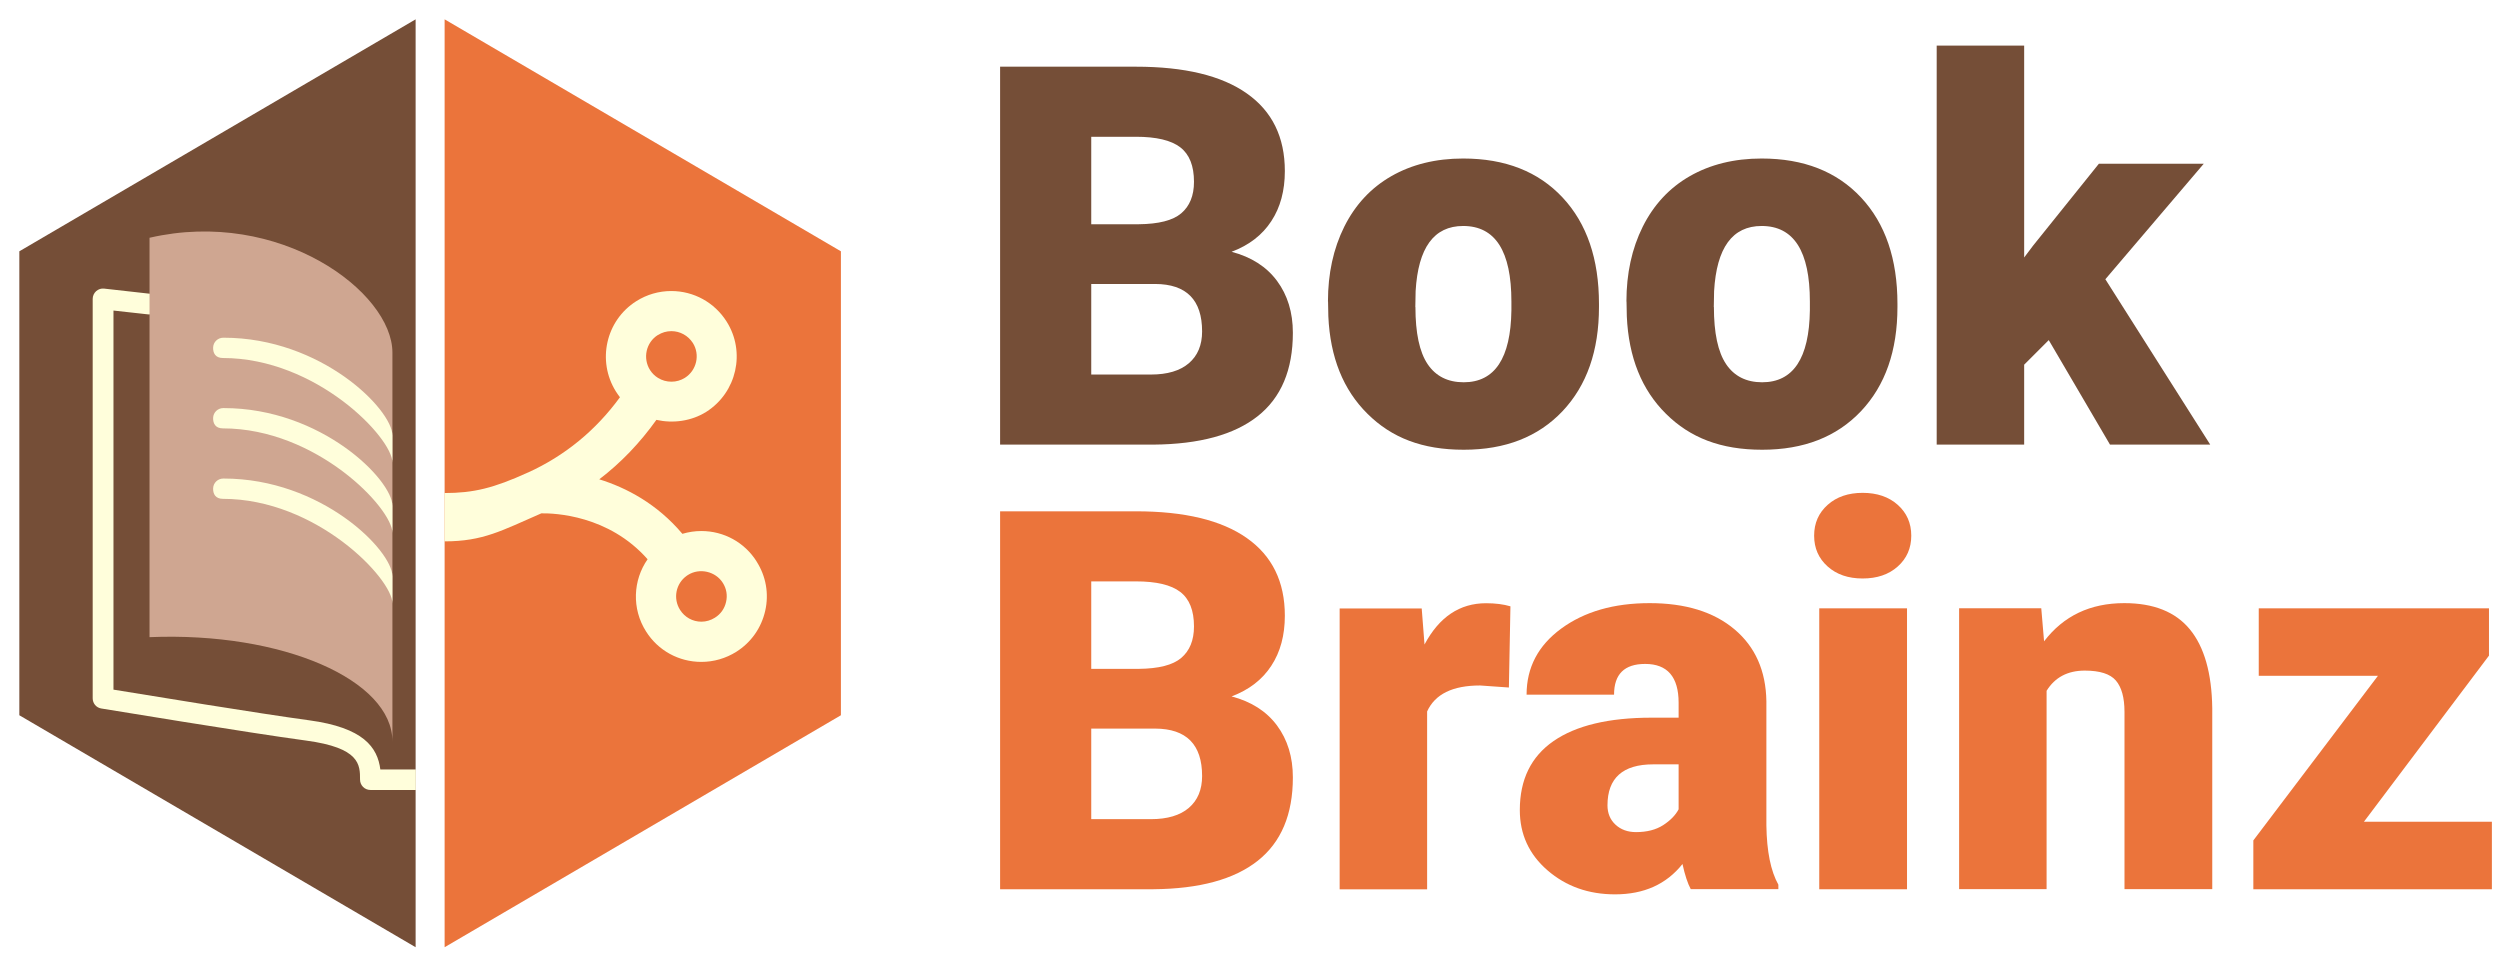
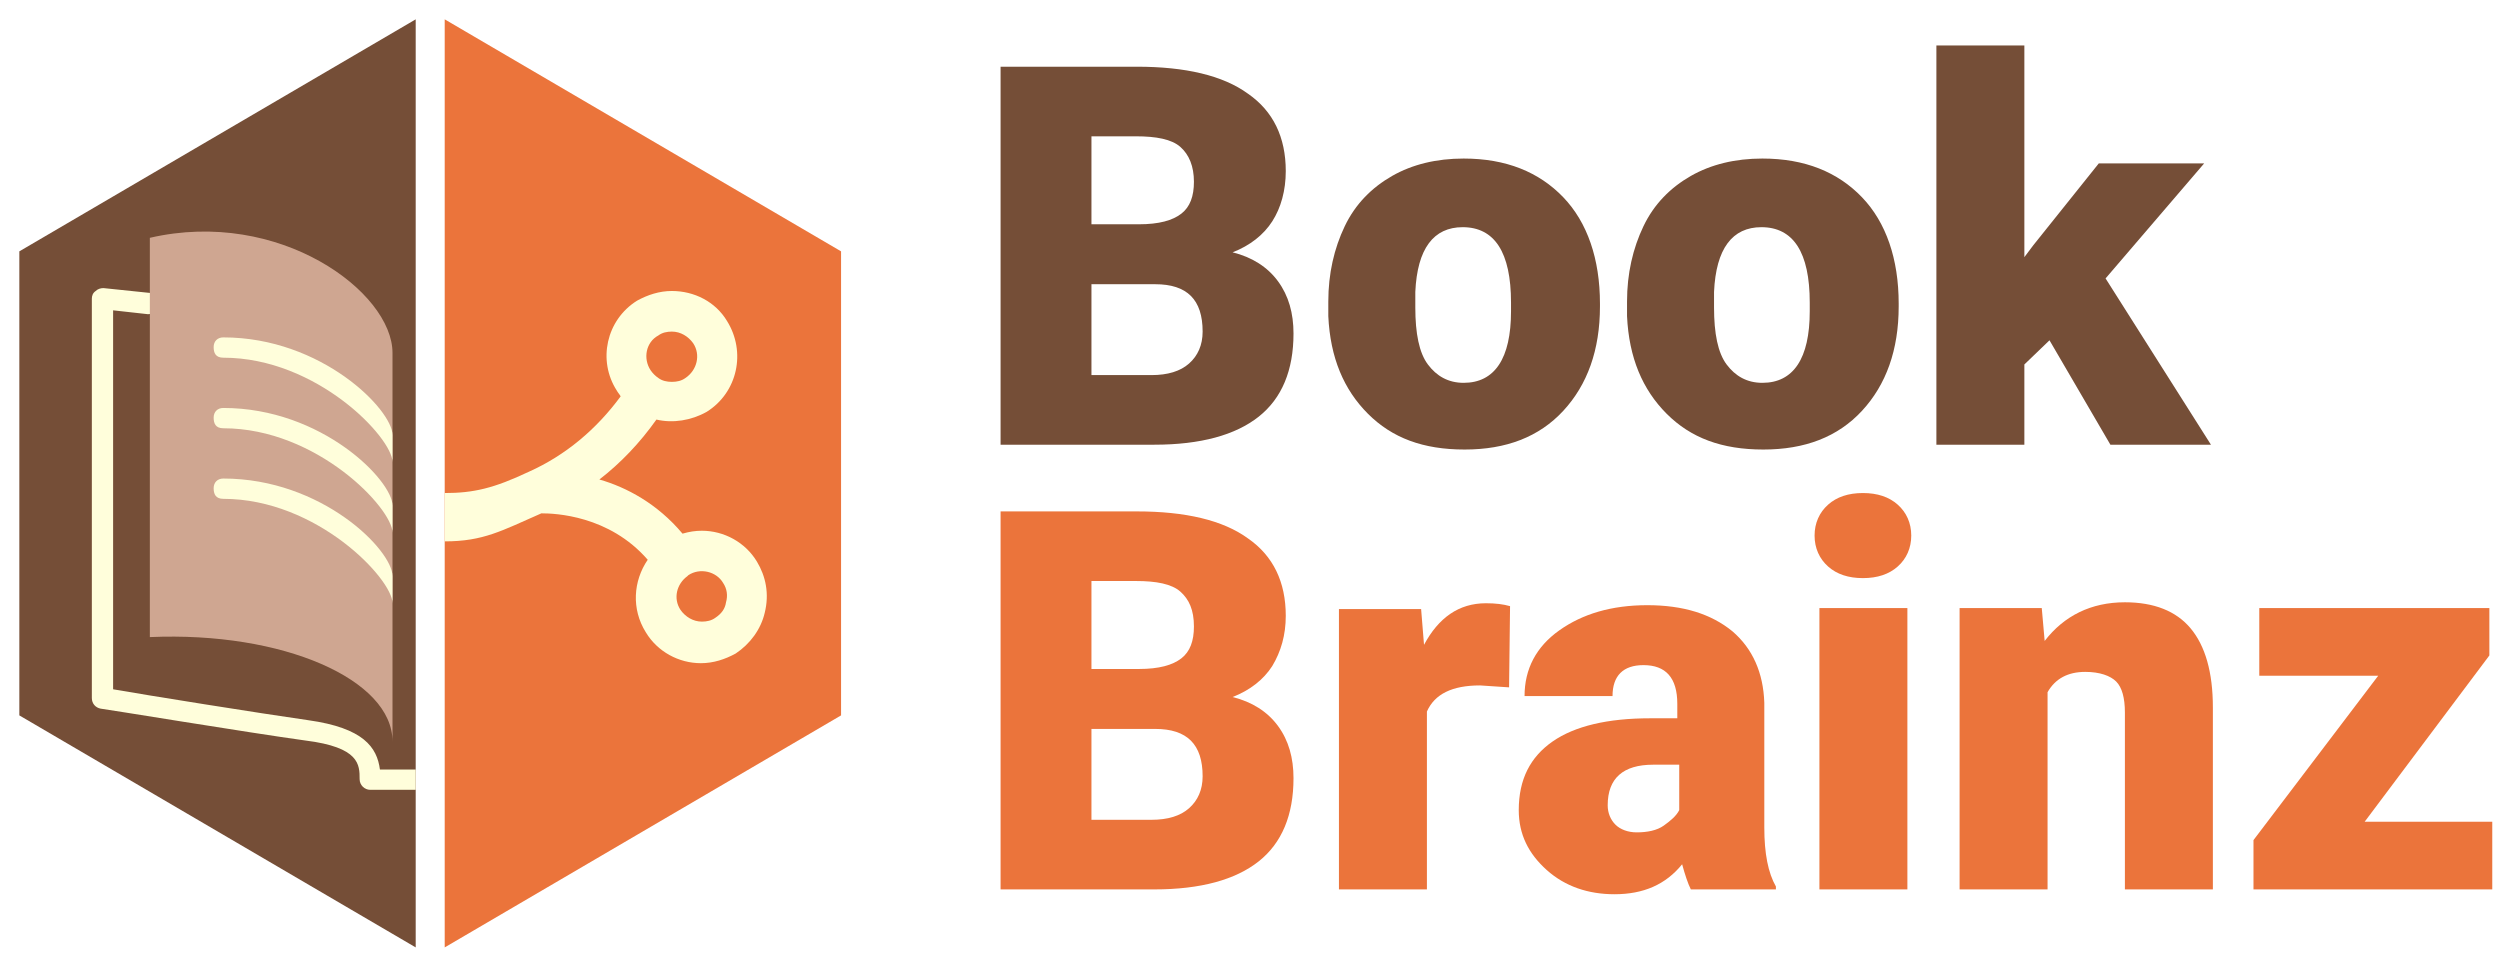
- <svg xmlns="http://www.w3.org/2000/svg" id="a" viewBox="0 0 258.65 100">
-   <defs>
-     <style>.b{fill:#cfa691;}.c{fill:#fffedb;}.d{fill:#754e37;}.e{fill:#eb743b;}</style>
-   </defs>
+ <svg xmlns="http://www.w3.org/2000/svg" version="1.1" id="a" x="0px" y="0px" width="258.6px" height="100px" viewBox="0 0 258.6 100" style="enable-background:new 0 0 258.6 100;" xml:space="preserve">
+   <style type="text/css">
+ 	.st0{fill:#EB743B;}
+ 	.st1{fill:#754E37;}
+ 	.st2{fill:#FFFEDB;}
+ 	.st3{fill:#CFA691;}
+ </style>
  <g>
-     <polygon class="e" points="46 2 46 98 87 74 87 26 46 2" />
-     <polygon class="d" points="43 2 2 26 2 74 43 98 43 2" />
-     <path class="c" d="M78.28,58.09c-1.24-1.97-3.38-3.15-5.72-3.15-.67,0-1.32,.1-1.96,.29-2.63-3.12-5.82-4.78-8.6-5.64,2.24-1.71,4.21-3.77,5.91-6.15,1.74,.39,3.63,.13,5.16-.83,3.16-2.01,4.1-6.2,2.1-9.35-1.25-1.97-3.39-3.15-5.72-3.15-1.28,0-2.53,.36-3.62,1.05-3.15,1.99-4.09,6.18-2.11,9.34,.13,.21,.27,.4,.42,.6-2.51,3.44-5.71,6.06-9.52,7.79h-.01c-3.53,1.61-5.62,2.12-8.62,2.12v5c4,0,5.93-1.12,10.02-2.9,1.37-.02,6.96,.18,10.99,4.75-1.51,2.16-1.66,5.11-.16,7.47,1.24,1.97,3.38,3.15,5.72,3.15,1.28,0,2.52-.36,3.61-1.04,1.54-.97,2.6-2.48,3-4.25,.4-1.76,.08-3.57-.89-5.09Zm-10.22-23.42c.42-.27,.9-.41,1.4-.41,.9,0,1.73,.46,2.22,1.22,.77,1.21,.4,2.84-.82,3.61-.41,.26-.9,.4-1.39,.4s-.97-.13-1.39-.39c-.34-.21-.62-.49-.83-.82-.77-1.22-.41-2.85,.81-3.62Zm7.06,27.6c-.15,.69-.56,1.27-1.16,1.64-.41,.26-.9,.41-1.39,.41-.91,0-1.73-.46-2.21-1.22-.75-1.18-.44-2.73,.69-3.53l.12-.08c1.21-.77,2.87-.37,3.61,.81,.38,.59,.5,1.29,.34,1.97Z" />
+     <polygon class="st0" points="46,2 46,98 87,74 87,26  " />
+     <polygon class="st1" points="43,2 2,26 2,74 43,98  " />
+     <path class="st2" d="M78.3,58.1c-1.2-2-3.4-3.2-5.7-3.2c-0.7,0-1.3,0.1-2,0.3c-2.6-3.1-5.8-4.8-8.6-5.6c2.2-1.7,4.2-3.8,5.9-6.2   c1.7,0.4,3.6,0.1,5.2-0.8c3.2-2,4.1-6.2,2.1-9.4c-1.2-2-3.4-3.1-5.7-3.1c-1.3,0-2.5,0.4-3.6,1c-3.2,2-4.1,6.2-2.1,9.3   c0.1,0.2,0.3,0.4,0.4,0.6c-2.5,3.4-5.7,6.1-9.5,7.8h0C51.1,50.5,49,51,46,51v5c4,0,5.9-1.1,10-2.9c1.4,0,7,0.2,11,4.8   c-1.5,2.2-1.7,5.1-0.2,7.5c1.2,2,3.4,3.2,5.7,3.2c1.3,0,2.5-0.4,3.6-1c1.5-1,2.6-2.5,3-4.2C79.6,61.4,79.2,59.6,78.3,58.1   L78.3,58.1z M68.1,34.7c0.4-0.3,0.9-0.4,1.4-0.4c0.9,0,1.7,0.5,2.2,1.2c0.8,1.2,0.4,2.8-0.8,3.6c-0.4,0.3-0.9,0.4-1.4,0.4   s-1-0.1-1.4-0.4c-0.3-0.2-0.6-0.5-0.8-0.8C66.5,37.1,66.8,35.4,68.1,34.7L68.1,34.7z M75.1,62.3C75,63,74.6,63.5,74,63.9   c-0.4,0.3-0.9,0.4-1.4,0.4c-0.9,0-1.7-0.5-2.2-1.2c-0.8-1.2-0.4-2.7,0.7-3.5l0.1-0.1c1.2-0.8,2.9-0.4,3.6,0.8   C75.2,60.9,75.3,61.6,75.1,62.3z" />
    <g>
-       <path class="c" d="M43,81.73h-4.68c-.59,0-1.07-.48-1.07-1.07,0-1.54,0-3.29-5.58-4.04-5.82-.78-21.04-3.3-21.19-3.32-.52-.08-.89-.53-.89-1.05V30.92c0-.3,.13-.59,.36-.8,.23-.2,.53-.3,.83-.26l4.81,.54c.59,.07,1.01,.59,.95,1.18-.06,.59-.59,1.01-1.18,.95l-3.62-.4v39.22c3.36,.55,15.26,2.5,20.23,3.17,5.66,.76,7.09,2.81,7.38,5.09h3.67v2.14Z" />
-       <path class="b" d="M40.6,36.48c0-6.28-11.67-14.99-25.13-11.88v41.32c13.81-.57,25.13,4.45,25.13,10.79V36.48Z" />
+       <path class="st2" d="M43,81.7h-4.7c-0.6,0-1.1-0.5-1.1-1.1c0-1.5,0-3.3-5.6-4c-5.8-0.8-21-3.3-21.2-3.3c-0.5-0.1-0.9-0.5-0.9-1.1    V30.9c0-0.3,0.1-0.6,0.4-0.8c0.2-0.2,0.5-0.3,0.8-0.3l4.8,0.5c0.6,0.1,1,0.6,1,1.2s-0.6,1-1.2,1l-3.6-0.4v39.2    c3.4,0.6,15.3,2.5,20.2,3.2c5.7,0.8,7.1,2.8,7.4,5.1H43L43,81.7L43,81.7z" />
+       <path class="st3" d="M40.6,36.5c0-6.3-11.7-15-25.1-11.9v41.3c13.8-0.6,25.1,4.4,25.1,10.8V36.5z" />
      <g>
-         <path class="c" d="M23.1,34.94c-.56,0-1.03,.44-1.05,1.01-.02,.58,.24,1.09,1.01,1.09,9.68,0,17.54,8.26,17.54,10.82v-2.8c0-2.69-7.34-10.12-17.46-10.12h-.04Z" />
-         <path class="c" d="M23.1,42.22c-.56,0-1.03,.44-1.05,1.01-.02,.58,.24,1.09,1.01,1.09,9.68,0,17.54,8.26,17.54,10.82v-2.8c0-2.69-7.34-10.12-17.46-10.12h-.04Z" />
-         <path class="c" d="M23.1,49.51c-.56,0-1.03,.44-1.05,1.01-.02,.58,.24,1.09,1.01,1.09,9.68,0,17.54,8.26,17.54,10.82v-2.8c0-2.69-7.34-10.12-17.46-10.12h-.04Z" />
+         <path class="st2" d="M23.1,34.9c-0.6,0-1,0.4-1,1c0,0.6,0.2,1.1,1,1.1c9.7,0,17.5,8.3,17.5,10.8v-2.8     C40.6,42.4,33.3,34.9,23.1,34.9C23.1,34.9,23.1,34.9,23.1,34.9z" />
+         <path class="st2" d="M23.1,42.2c-0.6,0-1,0.4-1,1c0,0.6,0.2,1.1,1,1.1c9.7,0,17.5,8.3,17.5,10.8v-2.8     C40.6,49.7,33.3,42.2,23.1,42.2C23.1,42.2,23.1,42.2,23.1,42.2z" />
+         <path class="st2" d="M23.1,49.5c-0.6,0-1,0.4-1,1c0,0.6,0.2,1.1,1,1.1c9.7,0,17.5,8.3,17.5,10.8v-2.8     C40.6,56.9,33.3,49.5,23.1,49.5C23.1,49.5,23.1,49.5,23.1,49.5z" />
      </g>
    </g>
  </g>
  <g>
-     <path class="d" d="M103.47,46V6.9h14.05c5.03,0,8.86,.92,11.48,2.77,2.62,1.84,3.93,4.52,3.93,8.03,0,2.02-.46,3.75-1.4,5.18-.93,1.43-2.3,2.49-4.11,3.17,2.04,.54,3.61,1.54,4.7,3.01,1.09,1.47,1.64,3.26,1.64,5.37,0,3.83-1.21,6.71-3.64,8.63-2.43,1.92-6.02,2.9-10.78,2.94h-15.87Zm9.43-22.8h4.91c2.06-.02,3.53-.39,4.4-1.13s1.32-1.82,1.32-3.26c0-1.65-.47-2.84-1.42-3.57-.95-.73-2.48-1.09-4.59-1.09h-4.62v9.05Zm0,6.18v9.37h6.18c1.7,0,3.01-.39,3.92-1.17,.91-.78,1.37-1.88,1.37-3.29,0-3.26-1.62-4.9-4.86-4.91h-6.61Z" />
-     <path class="d" d="M137.39,31.2c0-2.9,.56-5.48,1.69-7.75,1.13-2.26,2.75-4.01,4.86-5.22s4.59-1.83,7.44-1.83c4.35,0,7.78,1.35,10.29,4.04s3.76,6.36,3.76,11v.32c0,4.53-1.26,8.12-3.77,10.78-2.52,2.66-5.92,3.99-10.22,3.99s-7.46-1.24-9.96-3.72c-2.51-2.48-3.86-5.84-4.05-10.08l-.03-1.53Zm9.05,.56c0,2.69,.42,4.66,1.26,5.91s2.09,1.88,3.73,1.88c3.22,0,4.87-2.48,4.94-7.44v-.91c0-5.21-1.66-7.82-4.99-7.82-3.03,0-4.66,2.25-4.92,6.74l-.03,1.64Z" />
-     <path class="d" d="M168.27,31.2c0-2.9,.56-5.48,1.69-7.75,1.13-2.26,2.75-4.01,4.86-5.22s4.59-1.83,7.44-1.83c4.35,0,7.78,1.35,10.29,4.04s3.76,6.36,3.76,11v.32c0,4.53-1.26,8.12-3.77,10.78-2.52,2.66-5.92,3.99-10.22,3.99s-7.46-1.24-9.96-3.72c-2.51-2.48-3.86-5.84-4.05-10.08l-.03-1.53Zm9.05,.56c0,2.69,.42,4.66,1.26,5.91s2.09,1.88,3.73,1.88c3.22,0,4.87-2.48,4.94-7.44v-.91c0-5.21-1.66-7.82-4.99-7.82-3.03,0-4.66,2.25-4.92,6.74l-.03,1.64Z" />
-     <path class="d" d="M211.97,35.18l-2.55,2.55v8.27h-9.05V4.72h9.05V26.64l.91-1.21,6.82-8.49h10.85l-10.18,11.95,10.85,17.11h-10.37l-6.34-10.82Z" />
-     <path class="e" d="M103.47,92V52.9h14.05c5.03,0,8.86,.92,11.48,2.77,2.62,1.84,3.93,4.52,3.93,8.03,0,2.02-.46,3.75-1.4,5.18-.93,1.43-2.3,2.49-4.11,3.17,2.04,.54,3.61,1.54,4.7,3.01,1.09,1.47,1.64,3.26,1.64,5.37,0,3.83-1.21,6.71-3.64,8.63-2.43,1.92-6.02,2.9-10.78,2.94h-15.87Zm9.43-22.8h4.91c2.06-.02,3.53-.39,4.4-1.13s1.32-1.82,1.32-3.26c0-1.65-.47-2.84-1.42-3.57-.95-.73-2.48-1.09-4.59-1.09h-4.62v9.05Zm0,6.18v9.37h6.18c1.7,0,3.01-.39,3.92-1.17,.91-.78,1.37-1.88,1.37-3.29,0-3.26-1.62-4.9-4.86-4.91h-6.61Z" />
-     <path class="e" d="M156.11,71.13l-2.98-.21c-2.85,0-4.67,.9-5.48,2.69v18.4h-9.05v-29.06h8.49l.29,3.73c1.52-2.85,3.64-4.27,6.37-4.27,.97,0,1.81,.11,2.52,.32l-.16,8.41Z" />
-     <path class="e" d="M174.93,92c-.32-.59-.61-1.46-.86-2.61-1.67,2.1-3.99,3.14-6.98,3.14-2.74,0-5.07-.83-6.98-2.48-1.92-1.66-2.87-3.74-2.87-6.24,0-3.15,1.16-5.53,3.49-7.14,2.33-1.61,5.71-2.42,10.15-2.42h2.79v-1.54c0-2.68-1.16-4.02-3.46-4.02-2.15,0-3.22,1.06-3.22,3.18h-9.05c0-2.81,1.2-5.09,3.59-6.84,2.39-1.75,5.44-2.63,9.14-2.63s6.63,.9,8.78,2.71c2.15,1.81,3.25,4.29,3.3,7.44v12.86c.04,2.67,.45,4.71,1.24,6.12v.46h-9.05Zm-5.67-5.91c1.13,0,2.06-.24,2.81-.72,.74-.48,1.28-1.03,1.6-1.64v-4.65h-2.63c-3.15,0-4.73,1.42-4.73,4.24,0,.82,.28,1.49,.83,2,.55,.51,1.26,.77,2.12,.77Z" />
-     <path class="e" d="M187.69,55.42c0-1.3,.47-2.36,1.4-3.19,.93-.83,2.14-1.24,3.62-1.24s2.7,.41,3.63,1.24c.93,.83,1.4,1.89,1.4,3.19s-.47,2.36-1.4,3.19-2.14,1.24-3.63,1.24-2.69-.41-3.62-1.24-1.4-1.89-1.4-3.19Zm9.61,36.58h-9.08v-29.06h9.08v29.06Z" />
-     <path class="e" d="M211.19,62.94l.29,3.41c2.01-2.63,4.77-3.95,8.3-3.95,3.03,0,5.29,.9,6.78,2.71,1.49,1.81,2.27,4.53,2.32,8.16v18.72h-9.08v-18.34c0-1.47-.3-2.55-.89-3.24s-1.67-1.03-3.22-1.03c-1.77,0-3.09,.7-3.95,2.09v20.52h-9.05v-29.06h8.49Z" />
-     <path class="e" d="M244.57,85.02h13.24v6.98h-24.68v-5.05l12.89-17.03h-12.33v-6.98h23.82v4.89l-12.94,17.19Z" />
+     <path class="st1" d="M103.5,46V6.9h14.1c5,0,8.9,0.9,11.5,2.8c2.6,1.8,3.9,4.5,3.9,8c0,2-0.5,3.8-1.4,5.2c-0.9,1.4-2.3,2.5-4.1,3.2   c2,0.5,3.6,1.5,4.7,3c1.1,1.5,1.6,3.3,1.6,5.4c0,3.8-1.2,6.7-3.6,8.6c-2.4,1.9-6,2.9-10.8,2.9C119.3,46,103.5,46,103.5,46z    M112.9,23.2h4.9c2.1,0,3.5-0.4,4.4-1.1s1.3-1.8,1.3-3.3c0-1.6-0.5-2.8-1.4-3.6s-2.5-1.1-4.6-1.1h-4.6V23.2z M112.9,29.4v9.4h6.2   c1.7,0,3-0.4,3.9-1.2c0.9-0.8,1.4-1.9,1.4-3.3c0-3.3-1.6-4.9-4.9-4.9H112.9z" />
+     <path class="st1" d="M137.4,31.2c0-2.9,0.6-5.5,1.7-7.8c1.1-2.3,2.8-4,4.9-5.2s4.6-1.8,7.4-1.8c4.4,0,7.8,1.4,10.3,4   s3.8,6.4,3.8,11v0.3c0,4.5-1.3,8.1-3.8,10.8c-2.5,2.7-5.9,4-10.2,4s-7.5-1.2-10-3.7c-2.5-2.5-3.9-5.8-4.1-10.1L137.4,31.2   L137.4,31.2z M146.4,31.8c0,2.7,0.4,4.7,1.3,5.9s2.1,1.9,3.7,1.9c3.2,0,4.9-2.5,4.9-7.4v-0.9c0-5.2-1.7-7.8-5-7.8   c-3,0-4.7,2.2-4.9,6.7L146.4,31.8L146.4,31.8z" />
+     <path class="st1" d="M168.3,31.2c0-2.9,0.6-5.5,1.7-7.8c1.1-2.3,2.8-4,4.9-5.2s4.6-1.8,7.4-1.8c4.4,0,7.8,1.4,10.3,4   s3.8,6.4,3.8,11v0.3c0,4.5-1.3,8.1-3.8,10.8c-2.5,2.7-5.9,4-10.2,4s-7.5-1.2-10-3.7c-2.5-2.5-3.9-5.8-4.1-10.1L168.3,31.2   L168.3,31.2z M177.3,31.8c0,2.7,0.4,4.7,1.3,5.9s2.1,1.9,3.7,1.9c3.2,0,4.9-2.5,4.9-7.4v-0.9c0-5.2-1.7-7.8-5-7.8   c-3,0-4.7,2.2-4.9,6.7L177.3,31.8L177.3,31.8z" />
+     <path class="st1" d="M212,35.2l-2.6,2.5V46h-9.1V4.7h9.1v21.9l0.9-1.2l6.8-8.5H228l-10.2,11.9L228.7,46h-10.4L212,35.2L212,35.2z" />
+     <path class="st0" d="M103.5,92V52.9h14.1c5,0,8.9,0.9,11.5,2.8c2.6,1.8,3.9,4.5,3.9,8c0,2-0.5,3.7-1.4,5.2   c-0.9,1.4-2.3,2.5-4.1,3.2c2,0.5,3.6,1.5,4.7,3s1.6,3.3,1.6,5.4c0,3.8-1.2,6.7-3.6,8.6c-2.4,1.9-6,2.9-10.8,2.9   C119.3,92,103.5,92,103.5,92z M112.9,69.2h4.9c2.1,0,3.5-0.4,4.4-1.1s1.3-1.8,1.3-3.3c0-1.7-0.5-2.8-1.4-3.6s-2.5-1.1-4.6-1.1h-4.6   V69.2z M112.9,75.4v9.4h6.2c1.7,0,3-0.4,3.9-1.2c0.9-0.8,1.4-1.9,1.4-3.3c0-3.3-1.6-4.9-4.9-4.9C119.5,75.4,112.9,75.4,112.9,75.4z   " />
+     <path class="st0" d="M156.1,71.1l-3-0.2c-2.9,0-4.7,0.9-5.5,2.7V92h-9.1V63h8.5l0.3,3.7c1.5-2.8,3.6-4.3,6.4-4.3   c1,0,1.8,0.1,2.5,0.3L156.1,71.1L156.1,71.1z" />
+     <path class="st0" d="M174.9,92c-0.3-0.6-0.6-1.5-0.9-2.6c-1.7,2.1-4,3.1-7,3.1c-2.7,0-5.1-0.8-7-2.5c-1.9-1.7-2.9-3.7-2.9-6.2   c0-3.2,1.2-5.5,3.5-7.1s5.7-2.4,10.1-2.4h2.8v-1.5c0-2.7-1.2-4-3.5-4c-2.1,0-3.2,1.1-3.2,3.2h-9.1c0-2.8,1.2-5.1,3.6-6.8   s5.4-2.6,9.1-2.6s6.6,0.9,8.8,2.7c2.1,1.8,3.2,4.3,3.3,7.4v12.9c0,2.7,0.4,4.7,1.2,6.1V92L174.9,92L174.9,92z M169.3,86.1   c1.1,0,2.1-0.2,2.8-0.7c0.7-0.5,1.3-1,1.6-1.6v-4.7H171c-3.1,0-4.7,1.4-4.7,4.2c0,0.8,0.3,1.5,0.8,2S168.4,86.1,169.3,86.1z" />
+     <path class="st0" d="M187.7,55.4c0-1.3,0.5-2.4,1.4-3.2c0.9-0.8,2.1-1.2,3.6-1.2s2.7,0.4,3.6,1.2c0.9,0.8,1.4,1.9,1.4,3.2   s-0.5,2.4-1.4,3.2s-2.1,1.2-3.6,1.2s-2.7-0.4-3.6-1.2S187.7,56.7,187.7,55.4z M197.3,92h-9.1V62.9h9.1V92z" />
+     <path class="st0" d="M211.2,62.9l0.3,3.4c2-2.6,4.8-4,8.3-4c3,0,5.3,0.9,6.8,2.7c1.5,1.8,2.3,4.5,2.3,8.2V92h-9.1V73.7   c0-1.5-0.3-2.6-0.9-3.2s-1.7-1-3.2-1c-1.8,0-3.1,0.7-3.9,2.1V92h-9.1V62.9L211.2,62.9L211.2,62.9z" />
+     <path class="st0" d="M244.6,85h13.2v7h-24.7v-5.1l12.9-17h-12.3v-7h23.8v4.9C257.5,67.8,244.6,85,244.6,85z" />
  </g>
</svg>
